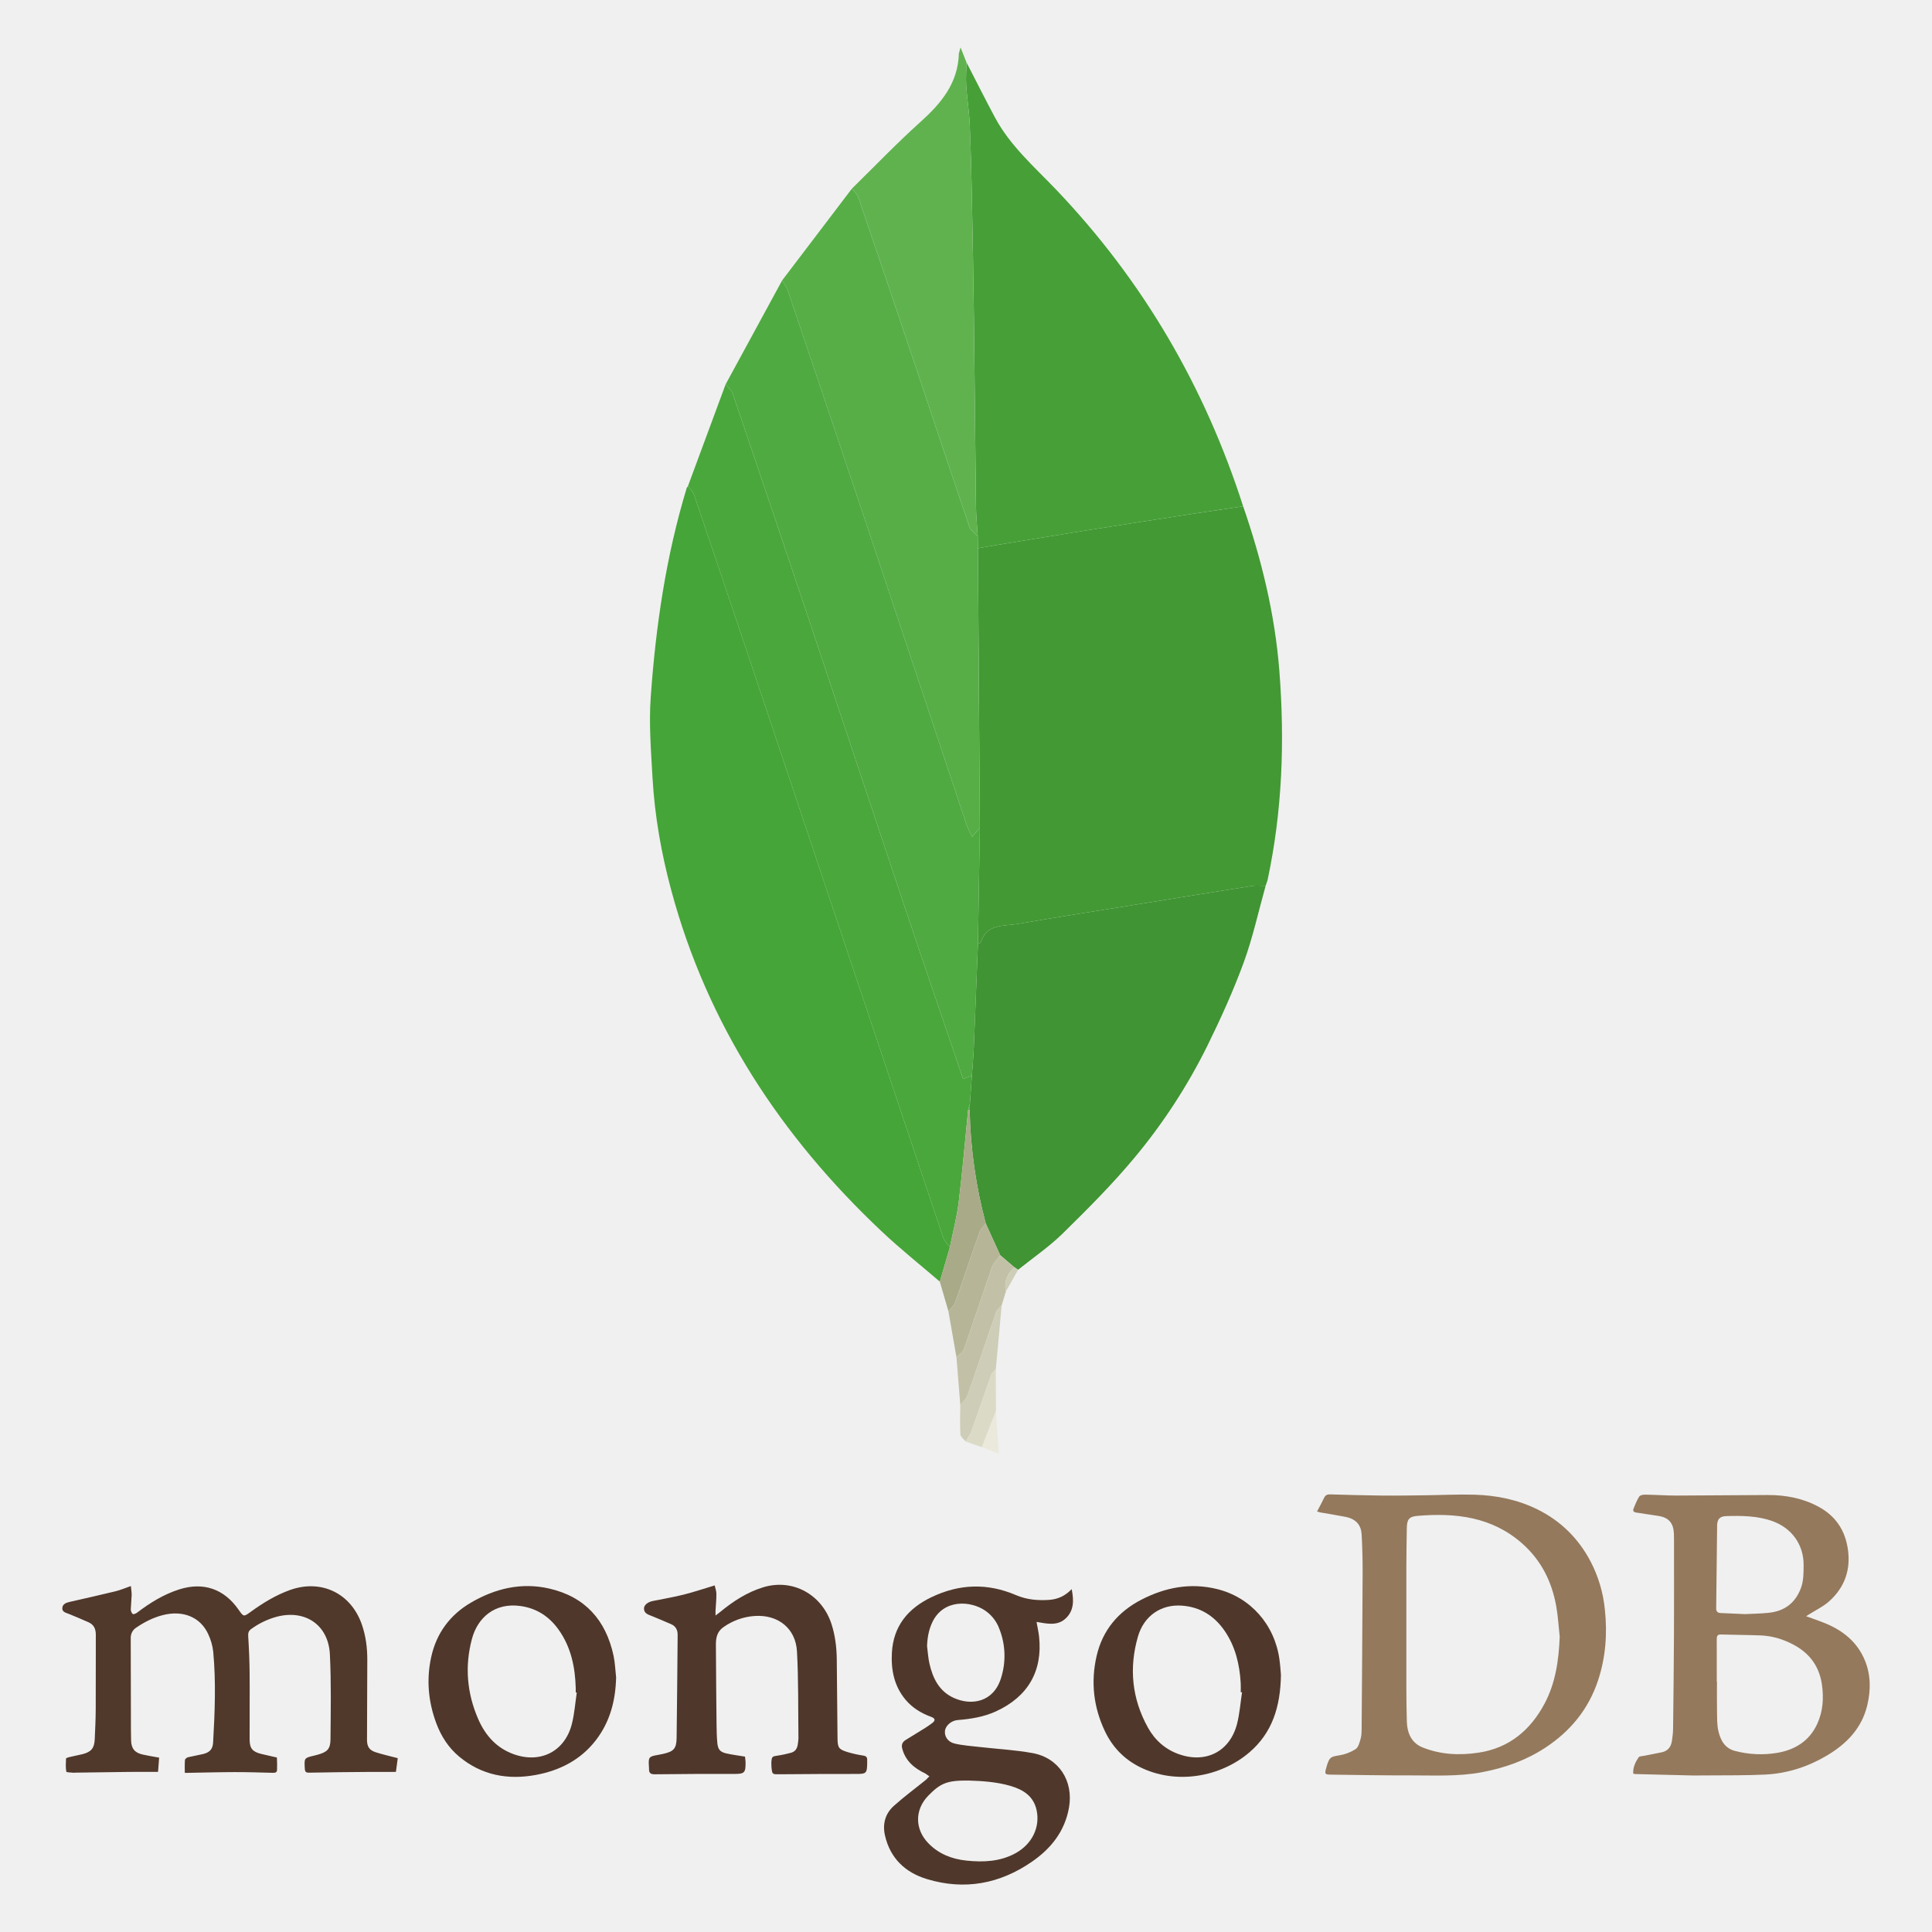
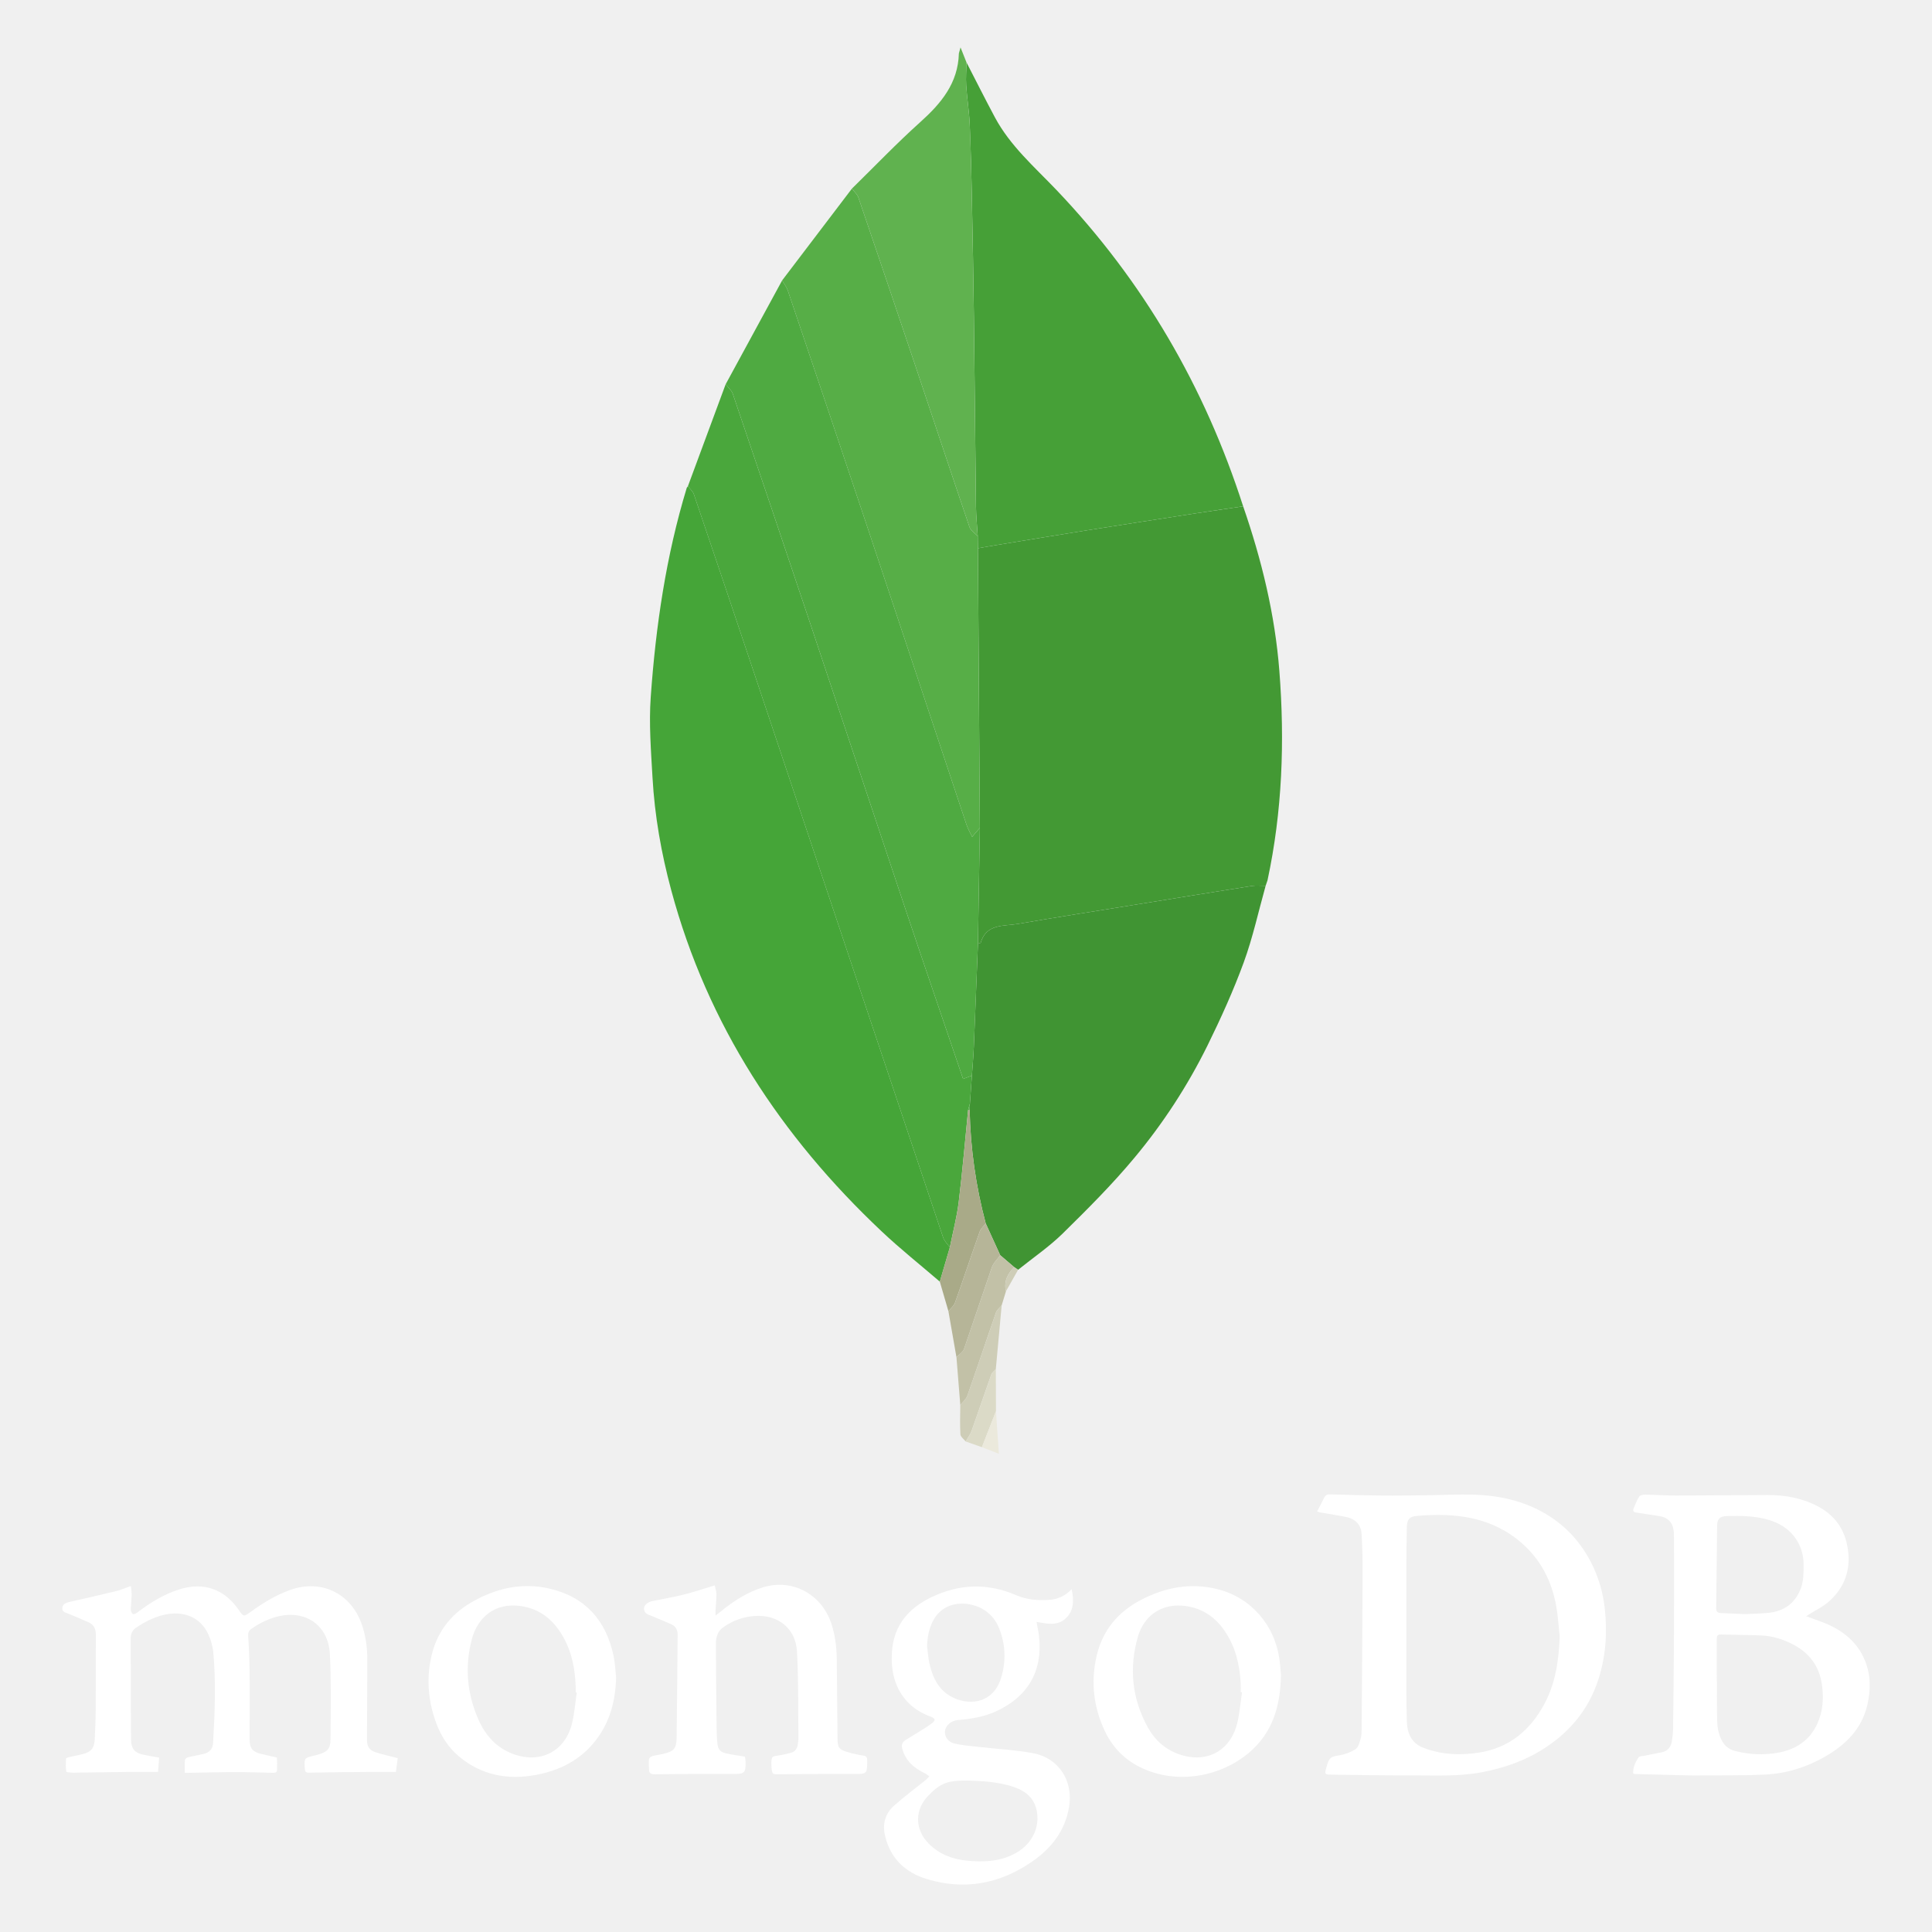
<svg xmlns="http://www.w3.org/2000/svg" viewBox="0 0 128 128">
-   <path fill-rule="evenodd" clip-rule="evenodd" fill="#94795D" d="M87.259 100.139c.169-.325.331-.612.469-.909.087-.19.221-.228.41-.223 1.133.032 2.266.067 3.4.078.963.01 1.928-.008 2.892-.019 1.086-.013 2.172-.07 3.257-.039 1.445.042 2.853.325 4.16.968 1.561.769 2.742 1.94 3.547 3.483a8.71 8.71 0 01.931 3.14c.172 1.608.059 3.179-.451 4.717-.632 1.906-1.832 3.365-3.499 4.458-1.283.841-2.69 1.338-4.198 1.622-1.596.301-3.197.204-4.798.209-1.756.007-3.511-.031-5.267-.051-.307-.003-.351-.061-.27-.354l.075-.27c.171-.538.263-.562.809-.652a2.83 2.83 0 001.087-.413c.184-.122.26-.44.332-.685.062-.214.065-.449.067-.675.025-3.425.051-6.849.065-10.272a44.077 44.077 0 00-.065-2.596c-.034-.605-.357-1.019-1.077-1.162-.56-.111-1.124-.197-1.687-.296l-.189-.059zm16.076 8.293c-.076-.682-.113-1.37-.235-2.042-.292-1.613-.998-3.018-2.238-4.119-2.005-1.779-4.419-2.053-6.949-1.841-.576.048-.7.245-.709.837-.014.84-.028 1.68-.029 2.52-.004 2.664-.004 5.328 0 7.992.001.758.009 1.516.031 2.272.024.774.305 1.429 1.063 1.729 1.195.473 2.452.529 3.706.336 2.003-.307 3.404-1.474 4.344-3.223.744-1.388.954-2.903 1.016-4.461zm4.869 9.071c-.024-.415.146-.758.356-1.073.057-.085.253-.081.388-.108l1.146-.227c.405-.086.618-.358.675-.755.038-.262.074-.527.077-.792a879.6 879.6 0 00.059-6.291c.01-2.1.002-4.2.002-6.3l-.009-.401c-.041-.675-.367-1.025-1.037-1.124l-1.453-.221c-.179-.024-.244-.11-.179-.269.112-.271.219-.552.377-.796.059-.09.258-.125.392-.122.694.01 1.388.062 2.082.061l6.041-.036c1.164-.001 2.288.202 3.332.759 1.149.612 1.792 1.559 1.976 2.849.192 1.355-.219 2.497-1.209 3.404-.407.374-.934.618-1.406.922l-.154.096c.438.161.855.3 1.261.466 1.188.487 2.133 1.248 2.633 2.463.395.959.395 1.959.161 2.953-.364 1.556-1.389 2.591-2.722 3.374-1.251.735-2.605 1.163-4.047 1.235-1.33.067-2.666.042-3.999.057l-.772.004a996.106 996.106 0 01-3.854-.096l-.117-.032zm5.537-6.089h.013c0 .658-.009 1.316.003 1.974.008.426-.007.864.085 1.274.138.613.418 1.166 1.106 1.342a6.671 6.671 0 002.818.124c1.177-.205 2.116-.795 2.631-1.916.382-.833.439-1.716.308-2.618-.174-1.188-.805-2.05-1.854-2.615-.688-.371-1.422-.598-2.204-.628-.876-.033-1.753-.035-2.629-.062-.246-.007-.28.118-.279.32.005.934.002 1.869.002 2.805zm1.865-4.475c.479-.024 1.021-.031 1.56-.085 1.032-.103 1.759-.622 2.138-1.609.193-.501.185-1.017.19-1.538.015-1.357-.777-2.469-2.066-2.929-.995-.355-2.021-.361-3.053-.333-.418.011-.605.194-.611.615l-.062 5.489c-.003.218.091.312.303.319l1.601.071z" />
-   <path fill-rule="evenodd" clip-rule="evenodd" fill="#50382B" d="M10.543 116.448l-.073.944c-.68 0-1.307-.005-1.934.002-1.181.012-2.362.031-3.544.048l-.114.007c-.169-.02-.476-.02-.484-.07-.05-.281-.034-.576-.021-.867.001-.033.116-.075.183-.091l.919-.205c.573-.149.775-.396.802-.988.031-.667.062-1.335.065-2.002.009-1.642-.001-3.282.006-4.924.001-.384-.132-.67-.49-.826a43.787 43.787 0 00-1.285-.546c-.204-.082-.469-.127-.445-.401.024-.279.281-.352.523-.407 1.002-.229 2.005-.452 3.004-.696.322-.079.63-.212 1.015-.346.02.208.057.406.053.604l-.059.941c-.001.106.054.248.133.307.048.037.209-.03.289-.092.854-.65 1.758-1.211 2.789-1.538 1.597-.507 2.968-.037 3.928 1.34.338.485.339.485.808.146.805-.585 1.647-1.101 2.589-1.441 2.068-.747 4.055.201 4.774 2.284.262.756.362 1.537.36 2.335l-.019 5.298c-.001.437.144.686.56.822.467.153.951.258 1.477.396l-.122.911c-.598 0-1.148-.004-1.698.001-1.344.012-2.688.019-4.031.05-.234.006-.295-.052-.307-.271-.039-.701-.045-.7.615-.858l.222-.057c.645-.176.86-.374.865-1.028.015-1.878.054-3.761-.041-5.635-.099-1.944-1.642-2.979-3.526-2.481a5.194 5.194 0 00-1.69.814c-.175.125-.208.269-.194.488.053.828.086 1.657.093 2.486.012 1.451-.006 2.902 0 4.354.002.588.203.813.784.949l.863.199.16.036c.012.276.023.552.01.828-.008.173-.142.188-.292.185-.839-.021-1.679-.049-2.518-.047-1.021.002-2.041.031-3.061.049h-.24c0-.293-.014-.573.01-.852.005-.067.123-.161.204-.182l1.006-.213c.427-.105.631-.324.655-.758.114-2.01.196-4.021.007-6.03a3.695 3.695 0 00-.326-1.145c-.515-1.138-1.674-1.613-3.011-1.271-.635.162-1.208.453-1.75.82a.795.795 0 00-.378.695c0 2.005.007 4.01.013 6.014l.011.773c.012.539.241.823.776.939.344.078.692.131 1.082.203z" />
-   <path fill-rule="evenodd" clip-rule="evenodd" fill="#4F382B" d="M71.001 105.285c.155.754.152 1.432-.402 1.946-.55.511-1.246.339-1.925.225.063.358.133.662.167.97.247 2.289-.738 3.988-2.861 4.959-.802.366-1.653.502-2.522.572-.432.034-.81.364-.851.719-.042.36.184.73.636.838.533.127 1.089.163 1.636.226 1.174.134 2.361.195 3.521.405 1.754.316 2.733 1.847 2.424 3.609-.275 1.568-1.183 2.709-2.449 3.584-2.133 1.478-4.473 1.91-6.965 1.156-1.425-.432-2.43-1.369-2.777-2.885-.174-.759.011-1.446.582-1.961.679-.61 1.418-1.154 2.129-1.73l.23-.231-.264-.185c-.725-.344-1.305-.815-1.53-1.633-.077-.277.003-.459.238-.601.4-.241.798-.486 1.193-.735.186-.116.37-.236.543-.37.236-.18.215-.314-.067-.418-.656-.242-1.239-.593-1.691-1.133-.755-.901-.969-1.974-.907-3.107.097-1.77 1.058-2.936 2.62-3.686 1.857-.891 3.72-.947 5.613-.135.7.3 1.438.364 2.189.312.561-.04 1.051-.252 1.49-.711zm-6.843 12.681c-1.394-.012-1.831.16-2.649.993-.916.934-.911 2.229.003 3.167.694.711 1.56 1.044 2.523 1.144 1.125.116 2.233.069 3.255-.494 1.09-.603 1.632-1.723 1.387-2.851-.203-.931-.889-1.357-1.724-1.602-.95-.278-1.932-.331-2.795-.357zm-2.738-8.908c.051.387.072.779.158 1.158.223.982.65 1.845 1.627 2.282 1.147.515 2.612.294 3.114-1.316a4.853 4.853 0 00-.113-3.274 2.512 2.512 0 00-.91-1.184c-.996-.695-2.793-.787-3.525.749-.238.499-.331 1.03-.351 1.585z" />
-   <path fill-rule="evenodd" clip-rule="evenodd" fill="#4F372B" d="M47.35 105.038c.037.171.111.365.113.56.003.371-.037.742-.058 1.113v.322l.314-.24c.86-.708 1.784-1.311 2.86-1.636 1.942-.585 3.882.478 4.515 2.456.24.752.335 1.525.344 2.311.02 1.746.032 3.492.05 5.238.006.627.078.739.671.92a7.4 7.4 0 001.03.229c.191.03.273.105.263.292l.002.172c-.007.723-.057.756-.758.754-1.678-.003-3.355.007-5.033.021-.5.004-.501.019-.551-.475l-.01-.284c.031-.426.041-.422.46-.484.282-.042.562-.107.837-.179.283-.073.419-.282.457-.562.019-.142.044-.284.043-.426-.024-1.908.007-3.818-.097-5.723-.084-1.541-1.26-2.459-2.807-2.354a4.047 4.047 0 00-2.071.743c-.413.289-.496.706-.494 1.155.008 1.784.025 3.568.044 5.353.004.391.015.782.052 1.17.039.424.188.595.604.687.398.088.804.139 1.229.21l.036.328c.014.765-.066.822-.809.819-1.735-.007-3.47.004-5.204.023-.273.004-.389-.082-.382-.348l-.004-.114c-.045-.689-.025-.715.627-.827l.308-.062c.706-.159.887-.347.897-1.064.033-2.271.045-4.541.068-6.812.003-.326-.12-.579-.424-.714a53.88 53.88 0 00-1.287-.544c-.238-.098-.51-.16-.519-.489-.006-.232.242-.437.581-.506.681-.138 1.368-.253 2.041-.422.67-.167 1.328-.391 2.062-.611z" />
-   <path fill-rule="evenodd" clip-rule="evenodd" fill="#4F382B" d="M84.865 110.97c-.032 2.121-.583 3.836-2.083 5.123-1.9 1.633-4.864 2.188-7.287.967-1.034-.521-1.794-1.32-2.289-2.357-.759-1.595-.949-3.272-.553-4.99.392-1.699 1.421-2.93 2.961-3.727 1.584-.819 3.252-1.139 5.011-.709 2.225.543 3.824 2.357 4.142 4.667.057.405.079.815.098 1.026zm-2.577 1.149l-.086-.01c0-.2.011-.4-.002-.6-.073-1.246-.353-2.433-1.075-3.476-.685-.988-1.618-1.571-2.832-1.656-1.359-.096-2.501.664-2.902 2.052-.602 2.084-.398 4.115.66 6.024.461.832 1.144 1.446 2.059 1.769 1.793.631 3.383-.186 3.85-2.022.172-.678.222-1.387.328-2.081z" />
-   <path fill-rule="evenodd" clip-rule="evenodd" fill="#4F372B" d="M40.819 111.134c-.037 1.522-.396 2.929-1.336 4.152-1.007 1.31-2.391 2.01-3.965 2.305-1.861.348-3.609.032-5.104-1.217-.71-.594-1.195-1.355-1.515-2.221-.525-1.42-.656-2.875-.333-4.358.345-1.587 1.241-2.8 2.63-3.614 1.606-.939 3.339-1.358 5.19-.936 2.38.544 3.754 2.095 4.262 4.443.102.474.116.964.171 1.446zm-2.606 1.004l-.069-.01v-.286c-.039-1.396-.312-2.726-1.145-3.886-.617-.861-1.443-1.401-2.502-1.552-1.726-.246-2.854.778-3.228 2.169-.488 1.817-.335 3.612.42 5.335.471 1.074 1.215 1.911 2.358 2.317 1.782.633 3.396-.205 3.847-2.034.166-.669.216-1.367.319-2.053z" />
+   <path fill-rule="evenodd" clip-rule="evenodd" fill="#fff" d="M87.259 100.139c.169-.325.331-.612.469-.909.087-.19.221-.228.41-.223 1.133.032 2.266.067 3.4.078.963.01 1.928-.008 2.892-.019 1.086-.013 2.172-.07 3.257-.039 1.445.042 2.853.325 4.16.968 1.561.769 2.742 1.94 3.547 3.483a8.71 8.71 0 01.931 3.14c.172 1.608.059 3.179-.451 4.717-.632 1.906-1.832 3.365-3.499 4.458-1.283.841-2.69 1.338-4.198 1.622-1.596.301-3.197.204-4.798.209-1.756.007-3.511-.031-5.267-.051-.307-.003-.351-.061-.27-.354l.075-.27c.171-.538.263-.562.809-.652a2.83 2.83 0 001.087-.413c.184-.122.26-.44.332-.685.062-.214.065-.449.067-.675.025-3.425.051-6.849.065-10.272a44.077 44.077 0 00-.065-2.596c-.034-.605-.357-1.019-1.077-1.162-.56-.111-1.124-.197-1.687-.296l-.189-.059zm16.076 8.293c-.076-.682-.113-1.37-.235-2.042-.292-1.613-.998-3.018-2.238-4.119-2.005-1.779-4.419-2.053-6.949-1.841-.576.048-.7.245-.709.837-.014.84-.028 1.68-.029 2.52-.004 2.664-.004 5.328 0 7.992.001.758.009 1.516.031 2.272.024.774.305 1.429 1.063 1.729 1.195.473 2.452.529 3.706.336 2.003-.307 3.404-1.474 4.344-3.223.744-1.388.954-2.903 1.016-4.461zm4.869 9.071c-.024-.415.146-.758.356-1.073.057-.085.253-.081.388-.108l1.146-.227c.405-.086.618-.358.675-.755.038-.262.074-.527.077-.792a879.6 879.6 0 00.059-6.291c.01-2.1.002-4.2.002-6.3l-.009-.401c-.041-.675-.367-1.025-1.037-1.124l-1.453-.221c-.179-.024-.244-.11-.179-.269.112-.271.219-.552.377-.796.059-.09.258-.125.392-.122.694.01 1.388.062 2.082.061l6.041-.036c1.164-.001 2.288.202 3.332.759 1.149.612 1.792 1.559 1.976 2.849.192 1.355-.219 2.497-1.209 3.404-.407.374-.934.618-1.406.922l-.154.096c.438.161.855.3 1.261.466 1.188.487 2.133 1.248 2.633 2.463.395.959.395 1.959.161 2.953-.364 1.556-1.389 2.591-2.722 3.374-1.251.735-2.605 1.163-4.047 1.235-1.33.067-2.666.042-3.999.057l-.772.004a996.106 996.106 0 01-3.854-.096l-.117-.032zm5.537-6.089h.013c0 .658-.009 1.316.003 1.974.008.426-.007.864.085 1.274.138.613.418 1.166 1.106 1.342a6.671 6.671 0 002.818.124c1.177-.205 2.116-.795 2.631-1.916.382-.833.439-1.716.308-2.618-.174-1.188-.805-2.05-1.854-2.615-.688-.371-1.422-.598-2.204-.628-.876-.033-1.753-.035-2.629-.062-.246-.007-.28.118-.279.32.005.934.002 1.869.002 2.805zm1.865-4.475c.479-.024 1.021-.031 1.56-.085 1.032-.103 1.759-.622 2.138-1.609.193-.501.185-1.017.19-1.538.015-1.357-.777-2.469-2.066-2.929-.995-.355-2.021-.361-3.053-.333-.418.011-.605.194-.611.615l-.062 5.489c-.003.218.091.312.303.319l1.601.071z" />
+   <path fill-rule="evenodd" clip-rule="evenodd" fill="#fff" d="M10.543 116.448l-.073.944c-.68 0-1.307-.005-1.934.002-1.181.012-2.362.031-3.544.048l-.114.007c-.169-.02-.476-.02-.484-.07-.05-.281-.034-.576-.021-.867.001-.033.116-.075.183-.091l.919-.205c.573-.149.775-.396.802-.988.031-.667.062-1.335.065-2.002.009-1.642-.001-3.282.006-4.924.001-.384-.132-.67-.49-.826a43.787 43.787 0 00-1.285-.546c-.204-.082-.469-.127-.445-.401.024-.279.281-.352.523-.407 1.002-.229 2.005-.452 3.004-.696.322-.079.63-.212 1.015-.346.02.208.057.406.053.604l-.059.941c-.001.106.054.248.133.307.048.037.209-.03.289-.092.854-.65 1.758-1.211 2.789-1.538 1.597-.507 2.968-.037 3.928 1.34.338.485.339.485.808.146.805-.585 1.647-1.101 2.589-1.441 2.068-.747 4.055.201 4.774 2.284.262.756.362 1.537.36 2.335l-.019 5.298c-.001.437.144.686.56.822.467.153.951.258 1.477.396l-.122.911c-.598 0-1.148-.004-1.698.001-1.344.012-2.688.019-4.031.05-.234.006-.295-.052-.307-.271-.039-.701-.045-.7.615-.858l.222-.057c.645-.176.86-.374.865-1.028.015-1.878.054-3.761-.041-5.635-.099-1.944-1.642-2.979-3.526-2.481a5.194 5.194 0 00-1.69.814c-.175.125-.208.269-.194.488.053.828.086 1.657.093 2.486.012 1.451-.006 2.902 0 4.354.002.588.203.813.784.949l.863.199.16.036c.012.276.023.552.01.828-.008.173-.142.188-.292.185-.839-.021-1.679-.049-2.518-.047-1.021.002-2.041.031-3.061.049h-.24c0-.293-.014-.573.01-.852.005-.067.123-.161.204-.182l1.006-.213c.427-.105.631-.324.655-.758.114-2.01.196-4.021.007-6.03a3.695 3.695 0 00-.326-1.145c-.515-1.138-1.674-1.613-3.011-1.271-.635.162-1.208.453-1.75.82a.795.795 0 00-.378.695c0 2.005.007 4.01.013 6.014l.011.773c.012.539.241.823.776.939.344.078.692.131 1.082.203z" />
+   <path fill-rule="evenodd" clip-rule="evenodd" fill="#fff" d="M71.001 105.285c.155.754.152 1.432-.402 1.946-.55.511-1.246.339-1.925.225.063.358.133.662.167.97.247 2.289-.738 3.988-2.861 4.959-.802.366-1.653.502-2.522.572-.432.034-.81.364-.851.719-.042.36.184.73.636.838.533.127 1.089.163 1.636.226 1.174.134 2.361.195 3.521.405 1.754.316 2.733 1.847 2.424 3.609-.275 1.568-1.183 2.709-2.449 3.584-2.133 1.478-4.473 1.91-6.965 1.156-1.425-.432-2.43-1.369-2.777-2.885-.174-.759.011-1.446.582-1.961.679-.61 1.418-1.154 2.129-1.73l.23-.231-.264-.185c-.725-.344-1.305-.815-1.53-1.633-.077-.277.003-.459.238-.601.4-.241.798-.486 1.193-.735.186-.116.37-.236.543-.37.236-.18.215-.314-.067-.418-.656-.242-1.239-.593-1.691-1.133-.755-.901-.969-1.974-.907-3.107.097-1.77 1.058-2.936 2.62-3.686 1.857-.891 3.72-.947 5.613-.135.7.3 1.438.364 2.189.312.561-.04 1.051-.252 1.49-.711zm-6.843 12.681c-1.394-.012-1.831.16-2.649.993-.916.934-.911 2.229.003 3.167.694.711 1.56 1.044 2.523 1.144 1.125.116 2.233.069 3.255-.494 1.09-.603 1.632-1.723 1.387-2.851-.203-.931-.889-1.357-1.724-1.602-.95-.278-1.932-.331-2.795-.357zm-2.738-8.908c.051.387.072.779.158 1.158.223.982.65 1.845 1.627 2.282 1.147.515 2.612.294 3.114-1.316a4.853 4.853 0 00-.113-3.274 2.512 2.512 0 00-.91-1.184c-.996-.695-2.793-.787-3.525.749-.238.499-.331 1.03-.351 1.585z" />
+   <path fill-rule="evenodd" clip-rule="evenodd" fill="#fff" d="M47.35 105.038c.037.171.111.365.113.56.003.371-.037.742-.058 1.113v.322l.314-.24c.86-.708 1.784-1.311 2.86-1.636 1.942-.585 3.882.478 4.515 2.456.24.752.335 1.525.344 2.311.02 1.746.032 3.492.05 5.238.006.627.078.739.671.92a7.4 7.4 0 001.03.229c.191.03.273.105.263.292l.002.172c-.007.723-.057.756-.758.754-1.678-.003-3.355.007-5.033.021-.5.004-.501.019-.551-.475l-.01-.284c.031-.426.041-.422.46-.484.282-.042.562-.107.837-.179.283-.073.419-.282.457-.562.019-.142.044-.284.043-.426-.024-1.908.007-3.818-.097-5.723-.084-1.541-1.26-2.459-2.807-2.354a4.047 4.047 0 00-2.071.743c-.413.289-.496.706-.494 1.155.008 1.784.025 3.568.044 5.353.004.391.015.782.052 1.17.039.424.188.595.604.687.398.088.804.139 1.229.21l.036.328c.014.765-.066.822-.809.819-1.735-.007-3.47.004-5.204.023-.273.004-.389-.082-.382-.348l-.004-.114c-.045-.689-.025-.715.627-.827l.308-.062c.706-.159.887-.347.897-1.064.033-2.271.045-4.541.068-6.812.003-.326-.12-.579-.424-.714a53.88 53.88 0 00-1.287-.544c-.238-.098-.51-.16-.519-.489-.006-.232.242-.437.581-.506.681-.138 1.368-.253 2.041-.422.67-.167 1.328-.391 2.062-.611z" />
+   <path fill-rule="evenodd" clip-rule="evenodd" fill="#fff" d="M84.865 110.97c-.032 2.121-.583 3.836-2.083 5.123-1.9 1.633-4.864 2.188-7.287.967-1.034-.521-1.794-1.32-2.289-2.357-.759-1.595-.949-3.272-.553-4.99.392-1.699 1.421-2.93 2.961-3.727 1.584-.819 3.252-1.139 5.011-.709 2.225.543 3.824 2.357 4.142 4.667.057.405.079.815.098 1.026zm-2.577 1.149l-.086-.01c0-.2.011-.4-.002-.6-.073-1.246-.353-2.433-1.075-3.476-.685-.988-1.618-1.571-2.832-1.656-1.359-.096-2.501.664-2.902 2.052-.602 2.084-.398 4.115.66 6.024.461.832 1.144 1.446 2.059 1.769 1.793.631 3.383-.186 3.85-2.022.172-.678.222-1.387.328-2.081z" />
+   <path fill-rule="evenodd" clip-rule="evenodd" fill="#fff" d="M40.819 111.134c-.037 1.522-.396 2.929-1.336 4.152-1.007 1.31-2.391 2.01-3.965 2.305-1.861.348-3.609.032-5.104-1.217-.71-.594-1.195-1.355-1.515-2.221-.525-1.42-.656-2.875-.333-4.358.345-1.587 1.241-2.8 2.63-3.614 1.606-.939 3.339-1.358 5.19-.936 2.38.544 3.754 2.095 4.262 4.443.102.474.116.964.171 1.446zm-2.606 1.004l-.069-.01v-.286c-.039-1.396-.312-2.726-1.145-3.886-.617-.861-1.443-1.401-2.502-1.552-1.726-.246-2.854.778-3.228 2.169-.488 1.817-.335 3.612.42 5.335.471 1.074 1.215 1.911 2.358 2.317 1.782.633 3.396-.205 3.847-2.034.166-.669.216-1.367.319-2.053z" />
  <path fill-rule="evenodd" clip-rule="evenodd" fill="#439934" d="M82.362 33.544c1.227 3.547 2.109 7.168 2.4 10.92.36 4.656.196 9.28-.786 13.859l-.126.366c-.308.001-.622-.038-.923.009-2.543.4-5.083.814-7.624 1.226-2.627.426-5.256.835-7.878 1.289-.929.16-2.079-.031-2.454 1.253l-.18.061.127-7.678-.129-18.526 1.224-.21c2.001-.327 4.002-.66 6.006-.979 2.39-.379 4.782-.749 7.174-1.119 1.056-.162 2.113-.313 3.169-.471z" />
  <path fill-rule="evenodd" clip-rule="evenodd" fill="#45A538" d="M62.265 84.911c-1.291-1.11-2.627-2.171-3.864-3.339-6.658-6.28-11.529-13.673-13.928-22.586-.661-2.452-1.101-4.945-1.243-7.479-.1-1.774-.243-3.563-.117-5.328.333-4.693 1.012-9.341 2.388-13.862l.076-.105c.134.178.326.336.394.537 1.344 3.956 2.677 7.916 4.004 11.879 4.169 12.451 8.333 24.905 12.509 37.354.082.243.293.442.445.661l-.664 2.268z" />
  <path fill-rule="evenodd" clip-rule="evenodd" fill="#46A037" d="M82.362 33.544c-1.057.157-2.114.309-3.169.471-2.392.37-4.784.74-7.174 1.119-2.003.318-4.004.651-6.006.979l-1.224.21-.01-.798c-.041-.656-.109-1.312-.118-1.968l-.137-12.554c-.032-2.619-.08-5.238-.133-7.856a198.423 198.423 0 00-.141-4.88c-.04-.873-.181-1.742-.237-2.615-.033-.502.011-1.008.022-1.512.624 1.209 1.235 2.427 1.876 3.627 1.013 1.897 2.628 3.295 4.083 4.82 5.746 6.031 9.825 13.039 12.368 20.957z" />
  <path fill-rule="evenodd" clip-rule="evenodd" fill="#409433" d="M64.792 62.527l.18-.061c.375-1.284 1.525-1.093 2.454-1.253 2.622-.454 5.251-.863 7.878-1.289 2.541-.411 5.081-.825 7.624-1.226.301-.047.615-.008.923-.009-.475 1.696-.849 3.429-1.452 5.078-.685 1.87-1.513 3.696-2.392 5.486a37.595 37.595 0 01-4.853 7.458c-1.466 1.762-3.1 3.393-4.737 5.002-.906.889-1.972 1.614-2.966 2.414l-.258-.176-.927-.792-.959-2.104a31.65 31.65 0 01-1.065-7.516l.018-.428.131-1.854c.043-.633.101-1.265.128-1.898.096-2.276.182-4.554.273-6.832z" />
  <path fill-rule="evenodd" clip-rule="evenodd" fill="#4FAA41" d="M64.792 62.527c-.09 2.278-.176 4.557-.273 6.835-.027.634-.084 1.266-.128 1.898l-.584.221c-1.298-3.821-2.597-7.602-3.867-11.392-2.101-6.271-4.176-12.551-6.274-18.824a3423.013 3423.013 0 00-5.118-15.176c-.081-.236-.311-.422-.471-.631l3.74-6.877c.129.223.298.432.379.672 1.73 5.12 3.457 10.241 5.169 15.367 2.228 6.67 4.441 13.343 6.667 20.014.089.266.235.512.375.811l.512-.596-.127 7.678z" />
  <path fill-rule="evenodd" clip-rule="evenodd" fill="#4AA73C" d="M48.076 25.458c.161.209.391.395.471.631a3379.774 3379.774 0 015.118 15.176c2.098 6.273 4.173 12.553 6.274 18.824 1.27 3.79 2.569 7.57 3.867 11.392l.584-.221-.131 1.854-.119.427c-.203 2.029-.374 4.062-.622 6.087-.124 1.015-.389 2.011-.59 3.015-.151-.219-.363-.418-.445-.661-4.177-12.449-8.34-24.903-12.509-37.354a3010.791 3010.791 0 00-4.004-11.879c-.068-.201-.26-.359-.394-.537l2.5-6.754z" />
  <path fill-rule="evenodd" clip-rule="evenodd" fill="#57AE47" d="M64.918 54.849l-.512.596c-.14-.299-.286-.545-.375-.811-2.226-6.671-4.439-13.344-6.667-20.014a4618.057 4618.057 0 00-5.169-15.367c-.081-.24-.25-.449-.379-.672l4.625-6.084c.146.194.354.367.429.586 1.284 3.76 2.556 7.523 3.822 11.289 1.182 3.518 2.346 7.04 3.542 10.552.08.235.359.401.545.601l.01.798.129 18.526z" />
  <path fill-rule="evenodd" clip-rule="evenodd" fill="#60B24F" d="M64.779 35.525c-.187-.199-.465-.365-.545-.601-1.195-3.512-2.36-7.034-3.542-10.552a2495.581 2495.581 0 00-3.822-11.289c-.075-.219-.283-.392-.429-.586 1.504-1.473 2.961-2.999 4.526-4.404 1.391-1.248 2.509-2.586 2.561-4.559l.11-.393.396.998c-.01.504-.055 1.01-.022 1.512.057.873.198 1.742.237 2.615.073 1.625.108 3.253.141 4.88.053 2.618.101 5.237.133 7.856l.137 12.554c.01.657.079 1.313.119 1.969z" />
  <path fill-rule="evenodd" clip-rule="evenodd" fill="#A9AA88" d="M62.929 82.642c.201-1.004.466-2 .59-3.015.248-2.024.419-4.058.622-6.087l.051-.008.05.009a31.65 31.65 0 001.065 7.516c-.135.178-.324.335-.396.535-.555 1.566-1.079 3.145-1.637 4.71-.076.214-.29.381-.439.568l-.571-1.96.665-2.268z" />
  <path fill-rule="evenodd" clip-rule="evenodd" fill="#B6B598" d="M62.835 86.871c.149-.188.363-.354.439-.568.558-1.565 1.082-3.144 1.637-4.71.071-.2.261-.357.396-.535l.959 2.104c-.189.268-.451.511-.556.81l-1.836 5.392c-.076.217-.333.369-.507.552l-.532-3.045z" />
  <path fill-rule="evenodd" clip-rule="evenodd" fill="#C2C1A7" d="M63.367 89.915c.173-.183.431-.335.507-.552l1.836-5.392c.104-.299.367-.542.556-.81l.928.791c-.448.443-.697.955-.547 1.602l-.282.923c-.128.158-.314.296-.377.477-.641 1.836-1.252 3.682-1.898 5.517-.082.232-.309.415-.468.621l-.255-3.177z" />
  <path fill-rule="evenodd" clip-rule="evenodd" fill="#CECDB7" d="M63.621 93.091c.16-.206.387-.389.468-.621.646-1.835 1.258-3.681 1.898-5.517.063-.181.249-.318.377-.477l-.389 4.236c-.104.12-.254.225-.304.364l-1.294 3.708c-.091.253-.265.479-.401.716-.121-.158-.337-.311-.347-.475-.038-.642-.011-1.289-.008-1.934z" />
  <path fill-rule="evenodd" clip-rule="evenodd" fill="#DBDAC7" d="M63.977 95.501c.136-.237.31-.463.401-.716l1.294-3.708c.05-.14.201-.244.304-.364l.01 2.78-.931 2.387-1.078-.379z" />
  <path fill-rule="evenodd" clip-rule="evenodd" fill="#EBE9DC" d="M65.055 95.88l.931-2.387.192 2.824-1.123-.437z" />
  <path fill-rule="evenodd" clip-rule="evenodd" fill="#CECDB7" d="M66.646 85.554c-.149-.646.099-1.158.547-1.602l.258.176-.805 1.426z" />
  <path fill-rule="evenodd" clip-rule="evenodd" fill="#4FAA41" d="M64.242 73.542l-.05-.009-.051.008.119-.427-.018.428z" />
</svg>
